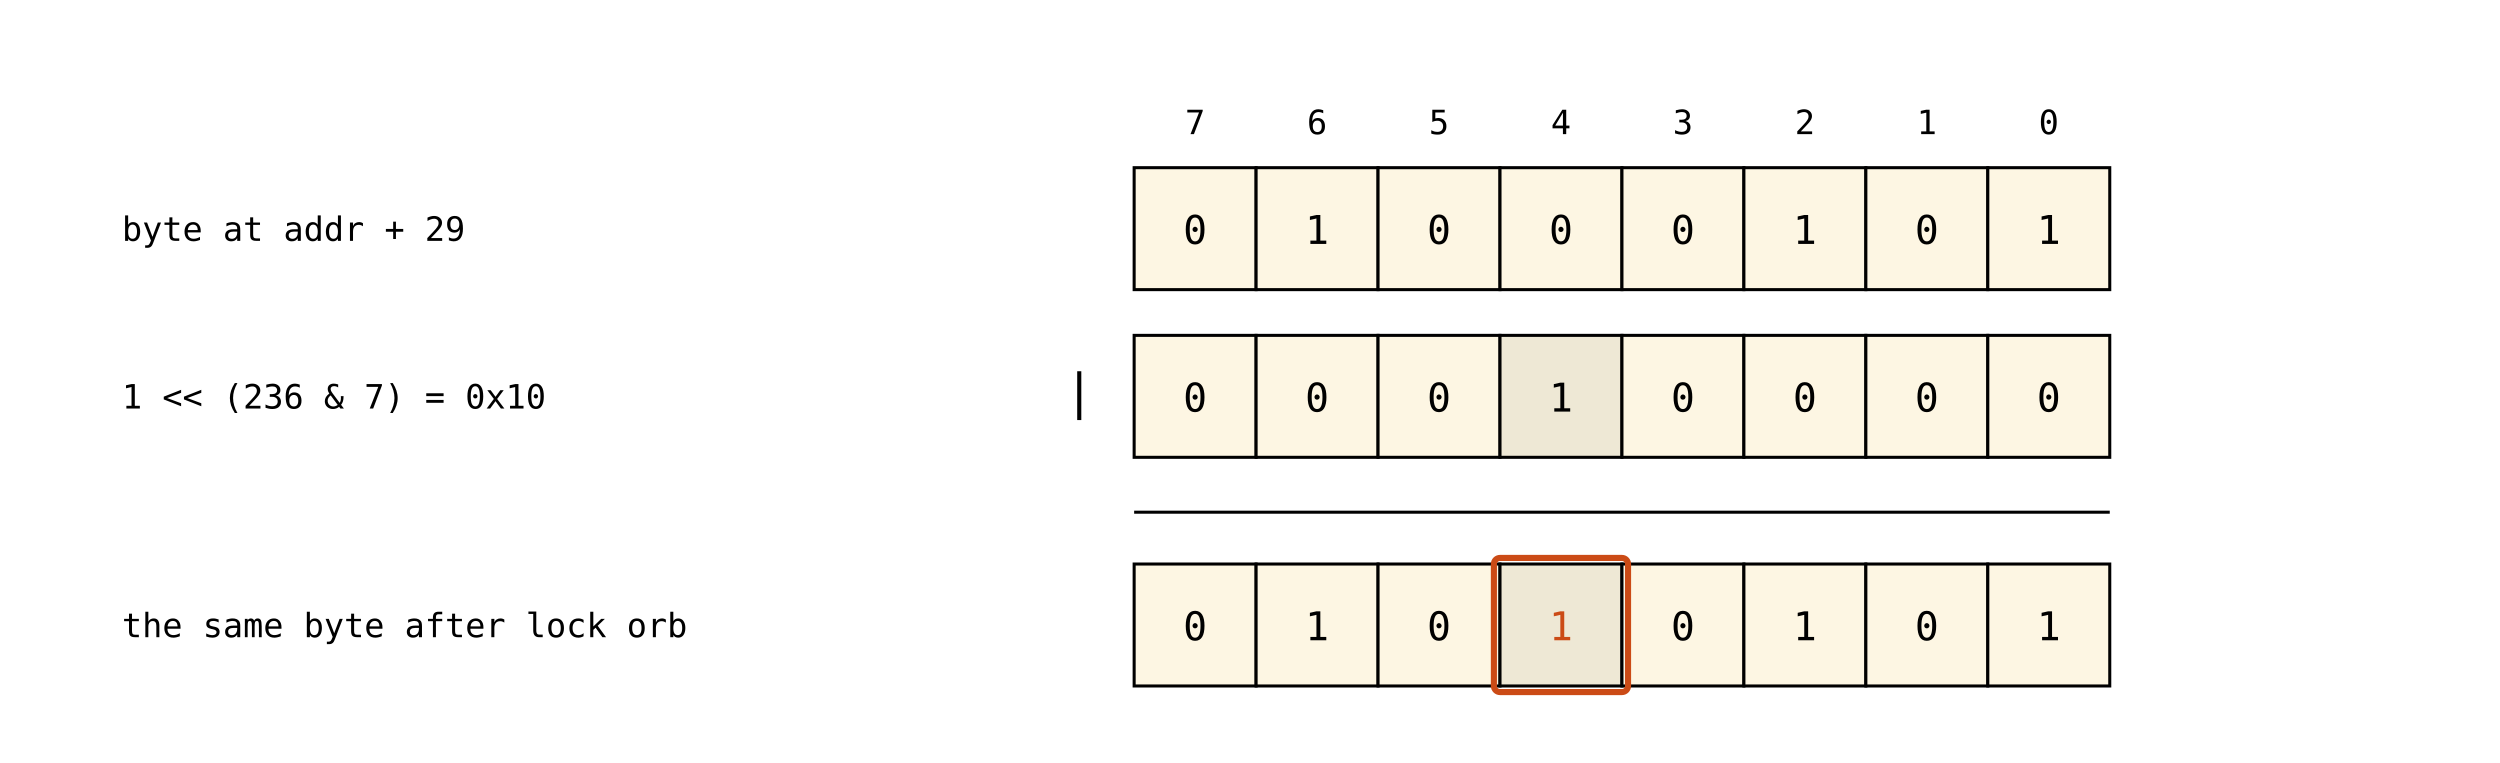
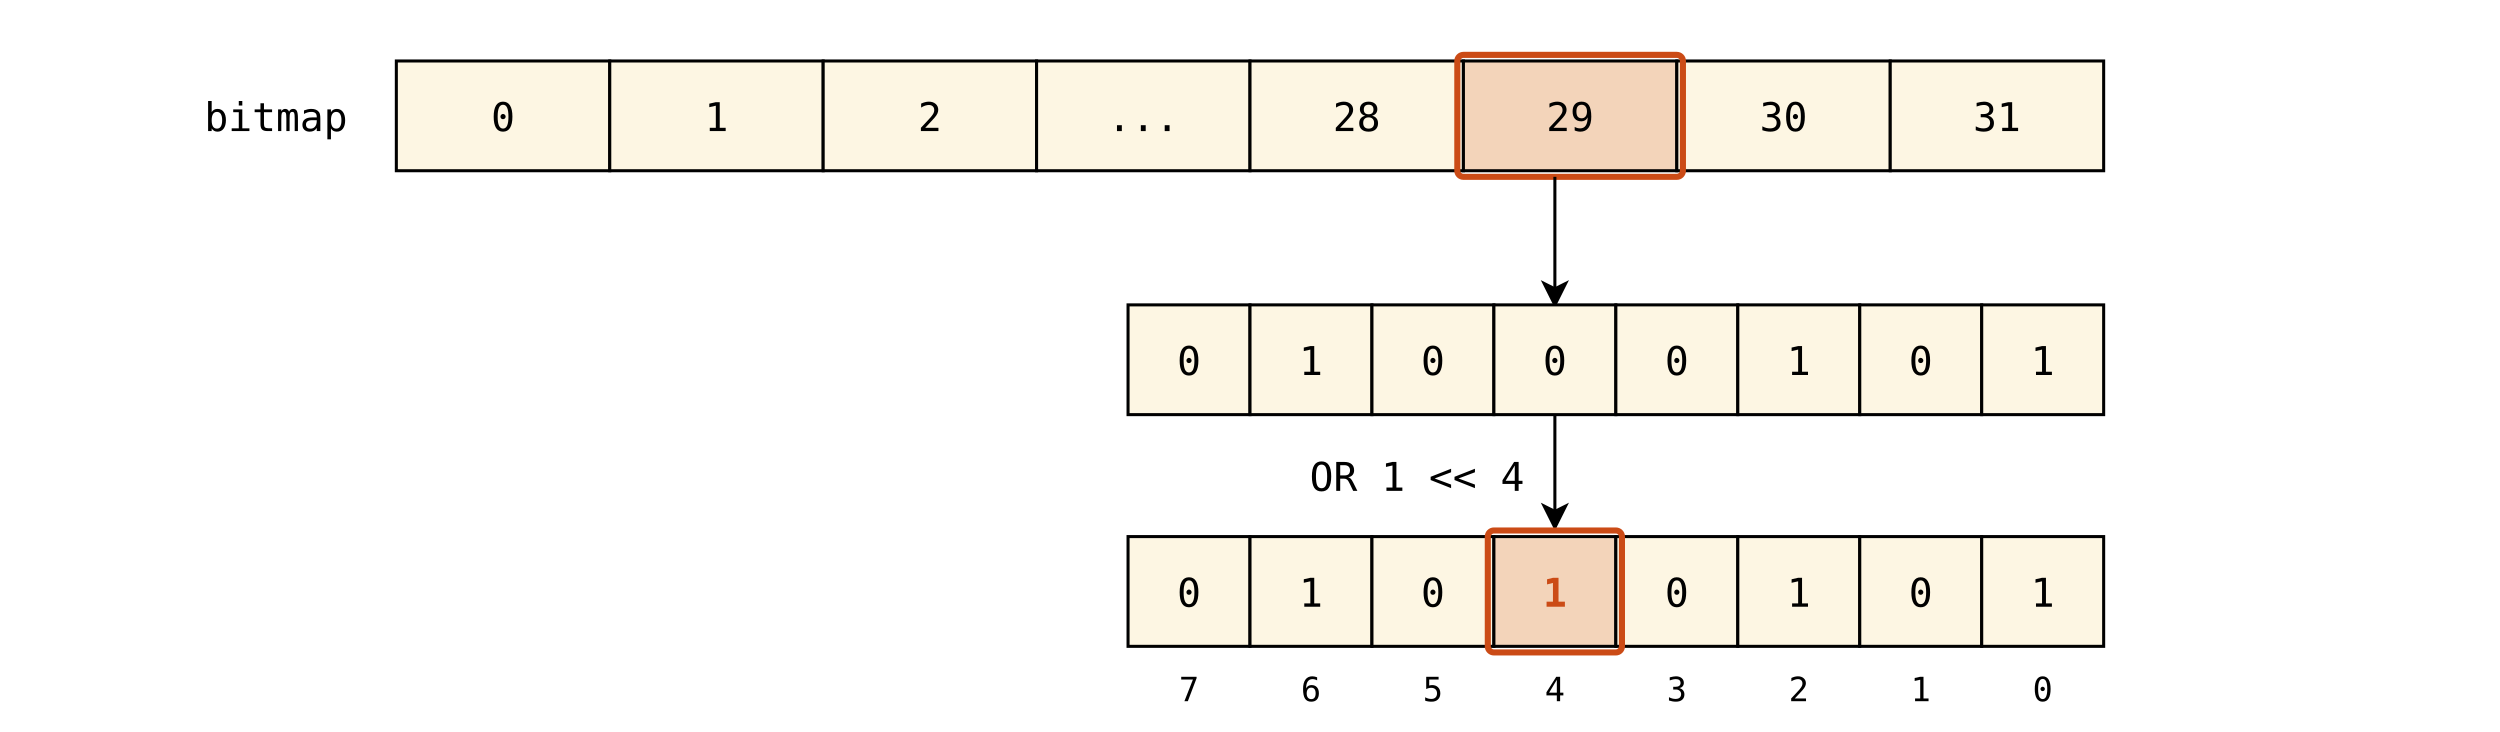
- <svg xmlns="http://www.w3.org/2000/svg" version="1.1" width="820px" height="250px" viewBox="0 0 820 250" style="background: transparent; background-color: transparent; color-scheme: light dark;" font-family="Helvetica">
+ <svg xmlns="http://www.w3.org/2000/svg" version="1.1" width="820px" height="240px" viewBox="0 0 820 240" style="background: transparent; background-color: transparent; color-scheme: light dark;" font-family="Helvetica">
  <style>
    .box  { fill: #fdf6e3; stroke: #000000; stroke-width: 1;
            fill: light-dark(#fdf6e3, #201a0a); stroke: light-dark(#000000, #ffffff); }
-     .hi   { fill: #eee8d5; stroke: #000000; stroke-width: 1;
-             fill: light-dark(#eee8d5, #2d2614); stroke: light-dark(#000000, #ffffff); }
+     .sel  { fill: #f3d4ba; stroke: #000000; stroke-width: 1;
+             fill: light-dark(#f3d4ba, #42240c); stroke: light-dark(#000000, #ffffff); }
    .div  { stroke: #000000; stroke-width: 1;
            stroke: light-dark(#000000, #ffffff); }
+     .ah   { fill: #000000; stroke: #000000; stroke-width: 1;
+             fill: light-dark(#000000, #ffffff); stroke: light-dark(#000000, #ffffff); }
    .val  { fill: #000000; font-size: 13px; text-anchor: middle; font-family: monospace;
            fill: light-dark(#000000, #ffffff); }
-     .mem  { fill: #000000; font-size: 11px; text-anchor: start; font-family: monospace;
+     .idx  { fill: #000000; font-size: 11px; text-anchor: middle; font-family: monospace;
            fill: light-dark(#000000, #ffffff); }
-     .op   { fill: #000000; font-size: 16px; text-anchor: middle; font-family: monospace;
-             fill: light-dark(#000000, #ffffff); }
-     .lbl  { fill: #000000; font-size: 11px; text-anchor: middle;
+     .name { fill: #000000; font-size: 13px; text-anchor: end; font-family: monospace;
            fill: light-dark(#000000, #ffffff); }

-     /* the bit that the operation changes */
-     .hl-v { fill: #cb4b16; font-size: 13px; text-anchor: middle; font-family: monospace;
-             fill: light-dark(#cb4b16, #eb7a4a); }
+     /* byte 29 and bit 4 inside it */
    .hl   { fill: none; stroke: #cb4b16; stroke-width: 2;
            stroke: light-dark(#cb4b16, #eb7a4a); }
-     .mono { font-family: monospace; }
+     .hl-v { fill: #cb4b16; font-size: 13px; text-anchor: middle; font-family: monospace;
+             font-weight: bold; fill: light-dark(#cb4b16, #eb7a4a); }
  </style>
-   <text class="lbl mono" x="392" y="44">7</text>
-   <text class="lbl mono" x="432" y="44">6</text>
-   <text class="lbl mono" x="472" y="44">5</text>
-   <text class="lbl mono" x="512" y="44">4</text>
-   <text class="lbl mono" x="552" y="44">3</text>
-   <text class="lbl mono" x="592" y="44">2</text>
-   <text class="lbl mono" x="632" y="44">1</text>
-   <text class="lbl mono" x="672" y="44">0</text>
-   <text class="mem" x="40" y="79">byte at addr + 29</text>
-   <rect class="box" x="372" y="55" width="40" height="40" />
-   <rect class="box" x="412" y="55" width="40" height="40" />
-   <rect class="box" x="452" y="55" width="40" height="40" />
-   <rect class="box" x="492" y="55" width="40" height="40" />
-   <rect class="box" x="532" y="55" width="40" height="40" />
-   <rect class="box" x="572" y="55" width="40" height="40" />
-   <rect class="box" x="612" y="55" width="40" height="40" />
-   <rect class="box" x="652" y="55" width="40" height="40" />
-   <text class="val" x="392" y="80">0</text>
-   <text class="val" x="432" y="80">1</text>
-   <text class="val" x="472" y="80">0</text>
-   <text class="val" x="512" y="80">0</text>
-   <text class="val" x="552" y="80">0</text>
-   <text class="val" x="592" y="80">1</text>
-   <text class="val" x="632" y="80">0</text>
-   <text class="val" x="672" y="80">1</text>
-   <text class="op" x="354" y="134">|</text>
-   <text class="mem" x="40" y="134">1 &lt;&lt; (236 &amp; 7) = 0x10</text>
-   <rect class="box" x="372" y="110" width="40" height="40" />
-   <rect class="box" x="412" y="110" width="40" height="40" />
-   <rect class="box" x="452" y="110" width="40" height="40" />
-   <rect class="hi" x="492" y="110" width="40" height="40" />
-   <rect class="box" x="532" y="110" width="40" height="40" />
-   <rect class="box" x="572" y="110" width="40" height="40" />
-   <rect class="box" x="612" y="110" width="40" height="40" />
-   <rect class="box" x="652" y="110" width="40" height="40" />
-   <text class="val" x="392" y="135">0</text>
-   <text class="val" x="432" y="135">0</text>
-   <text class="val" x="472" y="135">0</text>
-   <text class="val" x="512" y="135">1</text>
-   <text class="val" x="552" y="135">0</text>
-   <text class="val" x="592" y="135">0</text>
-   <text class="val" x="632" y="135">0</text>
-   <text class="val" x="672" y="135">0</text>
-   <line class="div" x1="372" y1="168" x2="692" y2="168" />
-   <text class="mem" x="40" y="209">the same byte after lock orb</text>
-   <rect class="box" x="372" y="185" width="40" height="40" />
-   <rect class="box" x="412" y="185" width="40" height="40" />
-   <rect class="box" x="452" y="185" width="40" height="40" />
-   <rect class="hi" x="492" y="185" width="40" height="40" />
-   <rect class="box" x="532" y="185" width="40" height="40" />
-   <rect class="box" x="572" y="185" width="40" height="40" />
-   <rect class="box" x="612" y="185" width="40" height="40" />
-   <rect class="box" x="652" y="185" width="40" height="40" />
-   <text class="val" x="392" y="210">0</text>
-   <text class="val" x="432" y="210">1</text>
-   <text class="val" x="472" y="210">0</text>
-   <text class="hl-v" x="512" y="210">1</text>
-   <text class="val" x="552" y="210">0</text>
-   <text class="val" x="592" y="210">1</text>
-   <text class="val" x="632" y="210">0</text>
-   <text class="val" x="672" y="210">1</text>
-   <rect class="hl" x="490" y="183" width="44" height="44" rx="2" />
+   <defs>
+     <marker id="arrow" markerWidth="10" markerHeight="10" refX="7" refY="3.5" orient="auto" markerUnits="userSpaceOnUse" overflow="visible">
+       <path class="ah" d="M7,3.5 L0,0 L1.75,3.5 L0,7 z" />
+     </marker>
+   </defs>
+   <text class="name" x="114" y="43">bitmap</text>
+   <rect class="box" x="130" y="20" width="70" height="36" />
+   <text class="val" x="165" y="43">0</text>
+   <rect class="box" x="200" y="20" width="70" height="36" />
+   <text class="val" x="235" y="43">1</text>
+   <rect class="box" x="270" y="20" width="70" height="36" />
+   <text class="val" x="305" y="43">2</text>
+   <rect class="box" x="340" y="20" width="70" height="36" />
+   <text class="val" x="375" y="43">...</text>
+   <rect class="box" x="410" y="20" width="70" height="36" />
+   <text class="val" x="445" y="43">28</text>
+   <rect class="sel" x="480" y="20" width="70" height="36" />
+   <text class="val" x="515" y="43">29</text>
+   <rect class="box" x="550" y="20" width="70" height="36" />
+   <text class="val" x="585" y="43">30</text>
+   <rect class="box" x="620" y="20" width="70" height="36" />
+   <text class="val" x="655" y="43">31</text>
+   <rect class="hl" x="478" y="18" width="74" height="40" rx="2" />
+   <line class="div" x1="510" y1="58" x2="510" y2="100" marker-end="url(#arrow)" />
+   <rect class="box" x="370" y="100" width="40" height="36" />
+   <text class="val" x="390" y="123">0</text>
+   <rect class="box" x="410" y="100" width="40" height="36" />
+   <text class="val" x="430" y="123">1</text>
+   <rect class="box" x="450" y="100" width="40" height="36" />
+   <text class="val" x="470" y="123">0</text>
+   <rect class="box" x="490" y="100" width="40" height="36" />
+   <text class="val" x="510" y="123">0</text>
+   <rect class="box" x="530" y="100" width="40" height="36" />
+   <text class="val" x="550" y="123">0</text>
+   <rect class="box" x="570" y="100" width="40" height="36" />
+   <text class="val" x="590" y="123">1</text>
+   <rect class="box" x="610" y="100" width="40" height="36" />
+   <text class="val" x="630" y="123">0</text>
+   <rect class="box" x="650" y="100" width="40" height="36" />
+   <text class="val" x="670" y="123">1</text>
+   <line class="div" x1="510" y1="136" x2="510" y2="173" marker-end="url(#arrow)" />
+   <text class="name" x="500" y="161">OR 1 &lt;&lt; 4</text>
+   <rect class="box" x="370" y="176" width="40" height="36" />
+   <text class="val" x="390" y="199">0</text>
+   <rect class="box" x="410" y="176" width="40" height="36" />
+   <text class="val" x="430" y="199">1</text>
+   <rect class="box" x="450" y="176" width="40" height="36" />
+   <text class="val" x="470" y="199">0</text>
+   <rect class="sel" x="490" y="176" width="40" height="36" />
+   <text class="hl-v" x="510" y="199">1</text>
+   <rect class="box" x="530" y="176" width="40" height="36" />
+   <text class="val" x="550" y="199">0</text>
+   <rect class="box" x="570" y="176" width="40" height="36" />
+   <text class="val" x="590" y="199">1</text>
+   <rect class="box" x="610" y="176" width="40" height="36" />
+   <text class="val" x="630" y="199">0</text>
+   <rect class="box" x="650" y="176" width="40" height="36" />
+   <text class="val" x="670" y="199">1</text>
+   <text class="idx" x="390" y="230">7</text>
+   <text class="idx" x="430" y="230">6</text>
+   <text class="idx" x="470" y="230">5</text>
+   <text class="idx" x="510" y="230">4</text>
+   <text class="idx" x="550" y="230">3</text>
+   <text class="idx" x="590" y="230">2</text>
+   <text class="idx" x="630" y="230">1</text>
+   <text class="idx" x="670" y="230">0</text>
+   <rect class="hl" x="488" y="174" width="44" height="40" rx="2" />
</svg>
